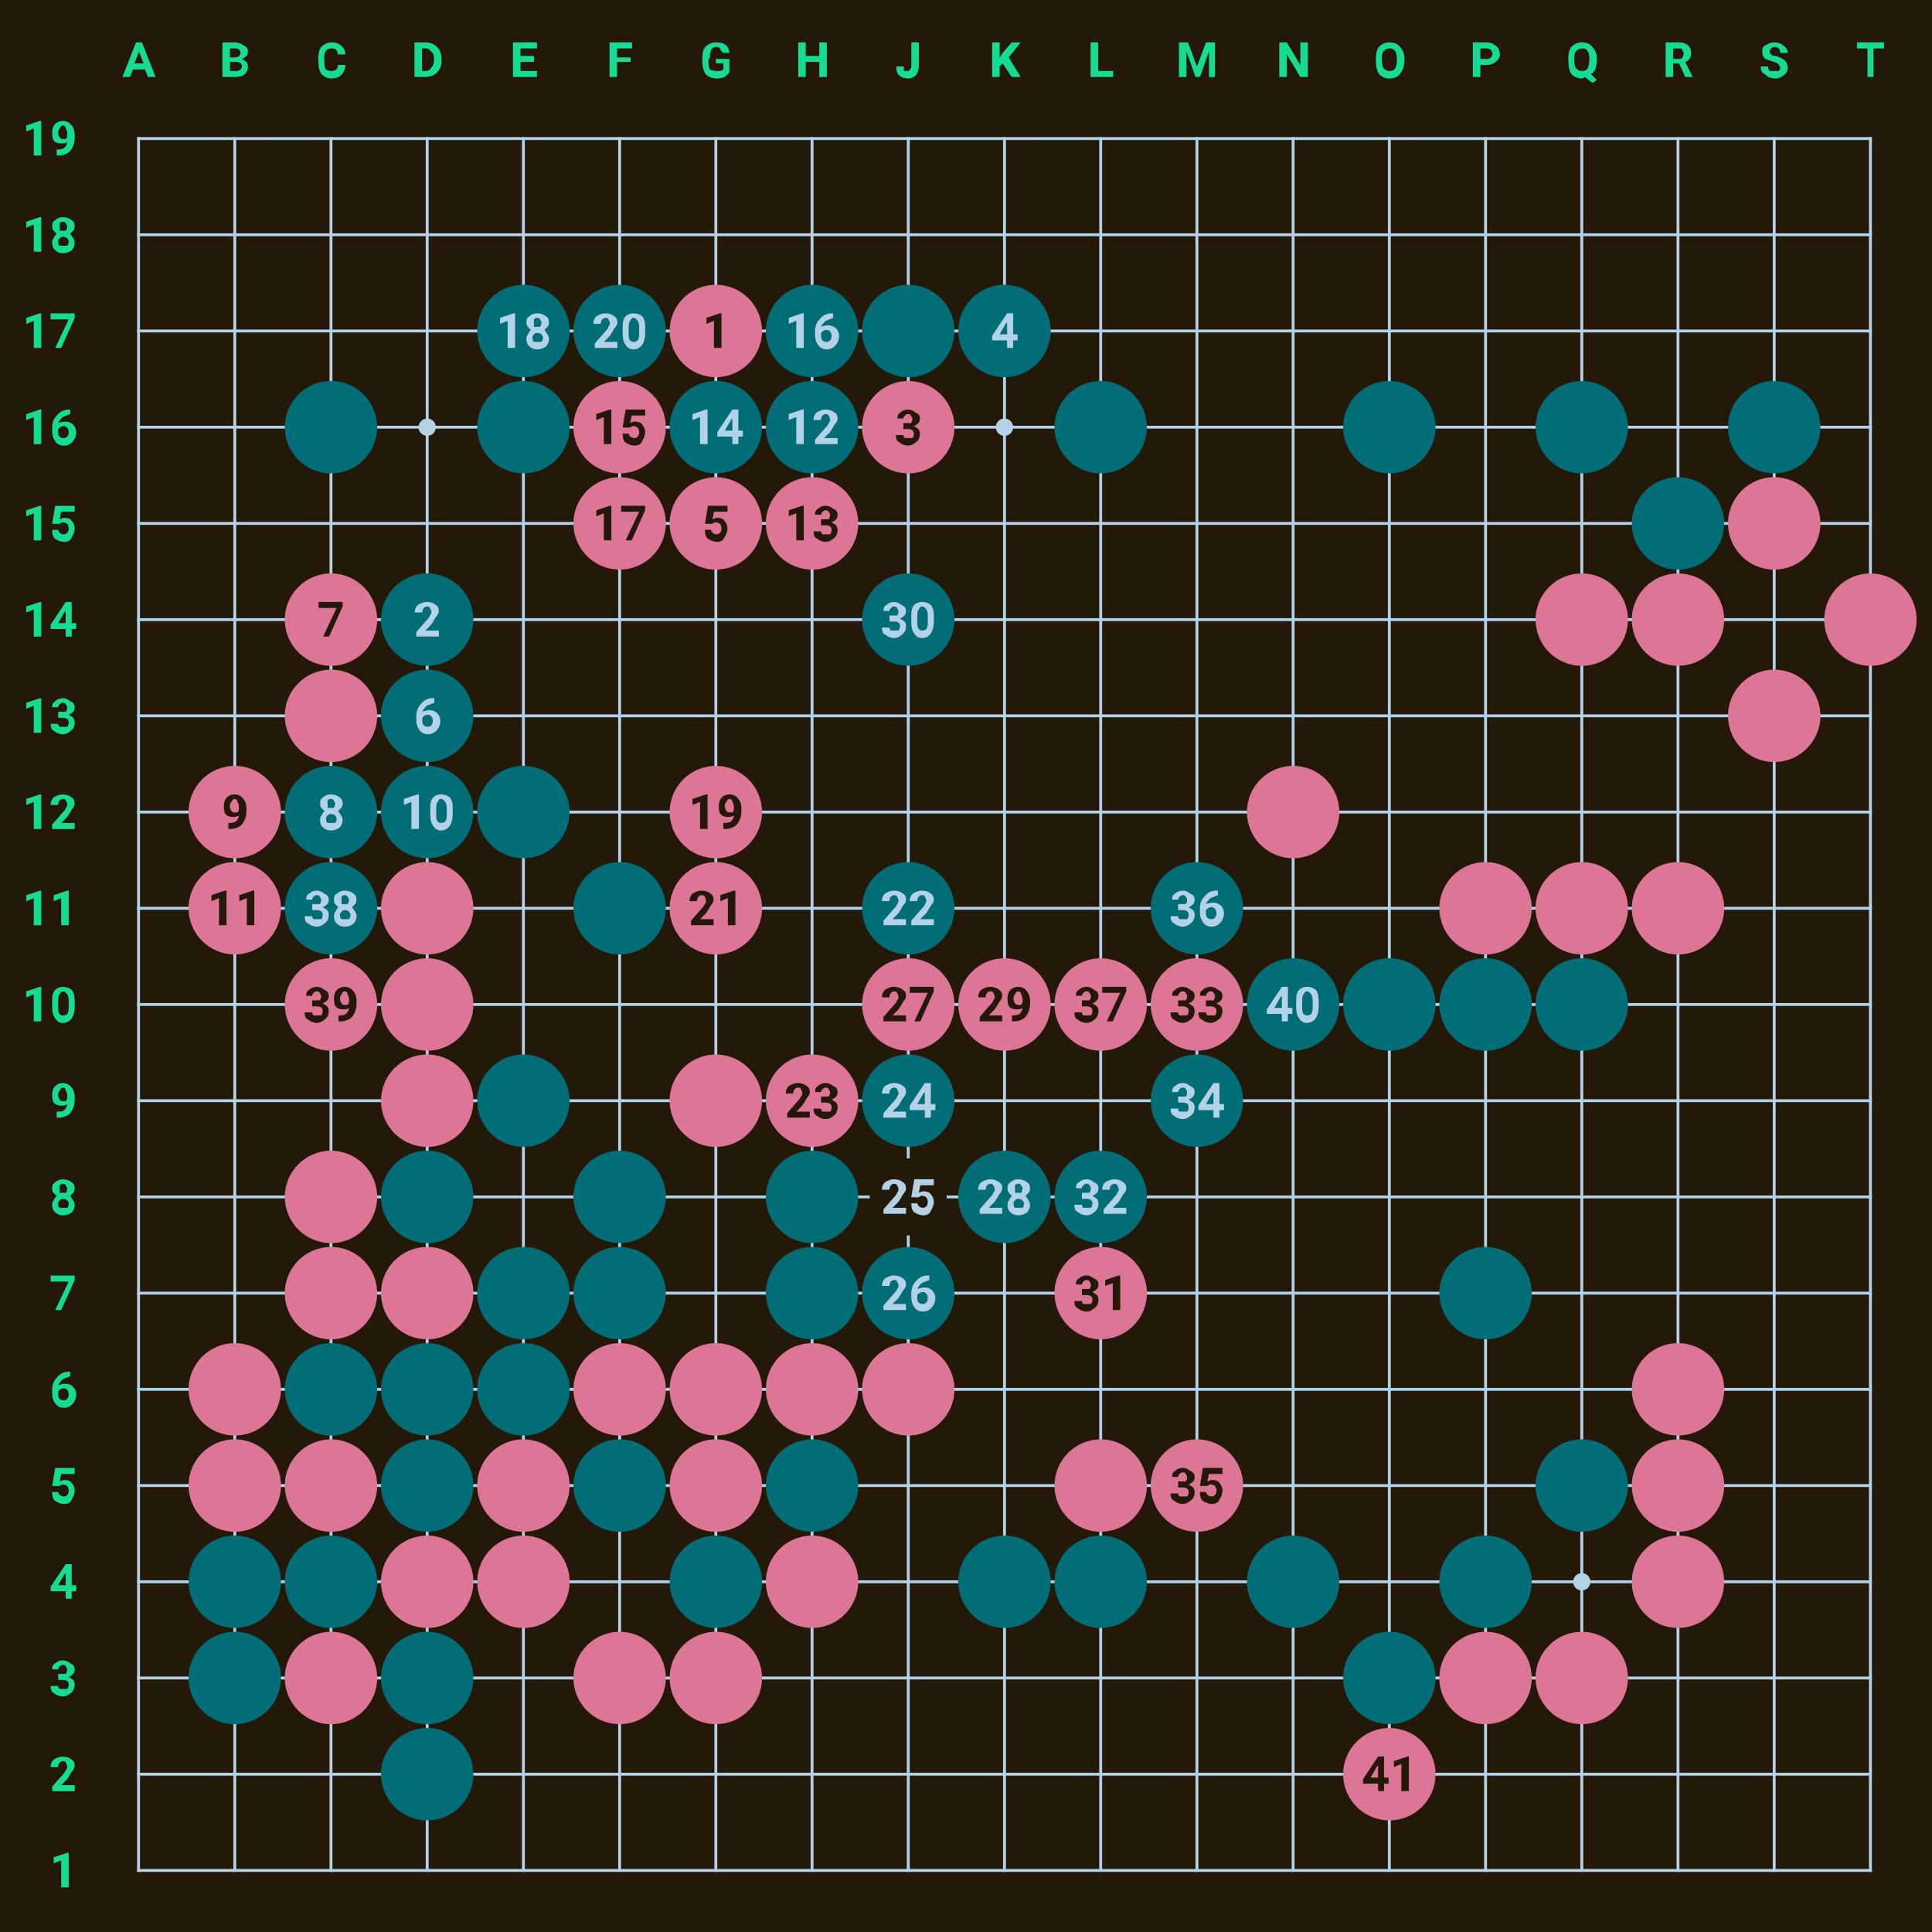
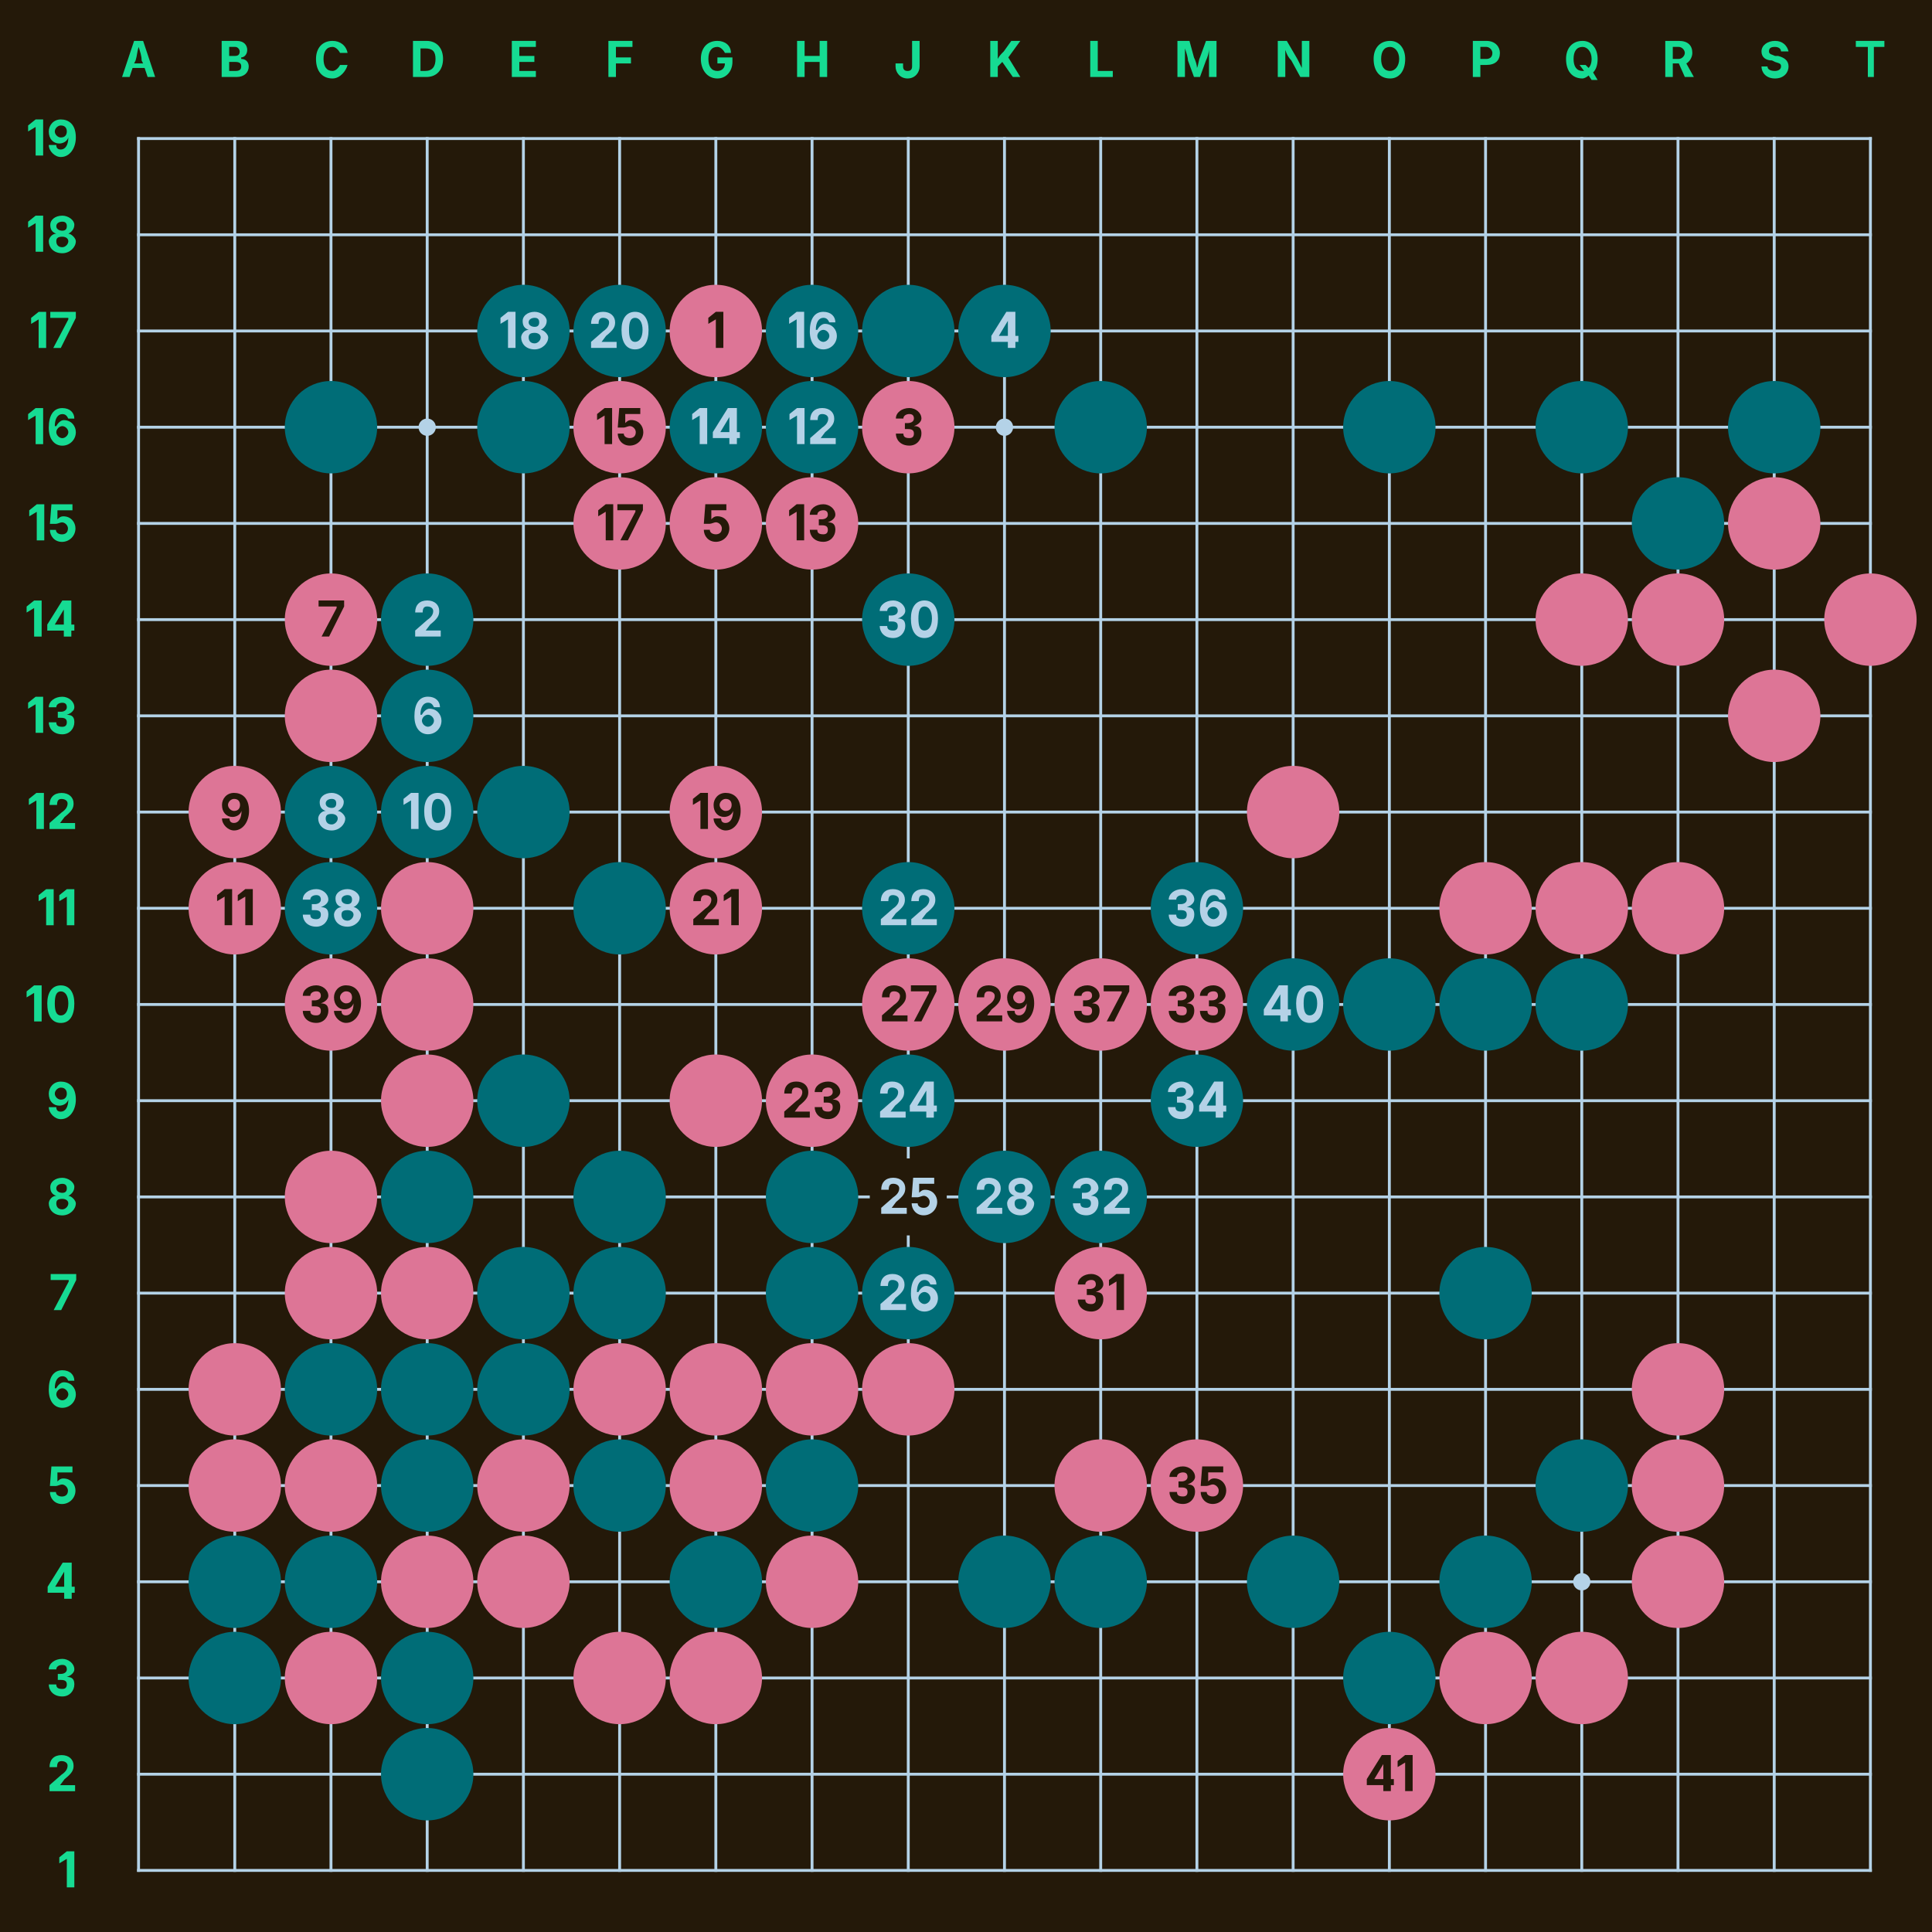
- <svg xmlns="http://www.w3.org/2000/svg" font-family="Roboto" font-size="0.5" font-weight="700" viewBox="0 0 800 800" width="800">
+ <svg xmlns="http://www.w3.org/2000/svg" font-family="Inter" font-size="0.5" font-weight="700" viewBox="0 0 800 800" width="800">
  <defs>
    <clipPath id="board-clip">
      <rect height="19" width="19" x="-0.5" y="-0.5" />
    </clipPath>
    <marker id="linehead" markerHeight="4" markerWidth="4" refX="2" refY="2">
      <circle cx="2" cy="2" r="2" />
    </marker>
    <marker id="arrowhead" markerHeight="5" markerWidth="7" orient="auto" refX="7" refY="2.5">
      <polygon points="0 0, 7 2.5, 0 5" />
    </marker>
  </defs>
  <rect fill="#241909" height="100%" width="100%" x="0" y="0" />
  <g id="diagram" transform="scale(39.8406, 39.8406)">
    <g id="board-view" transform="translate(1.44, 1.44)">
      <g clip-path="url(#board-clip)" id="goban">
        <g id="lines" stroke="#B4D2E7" stroke-linecap="square" stroke-width="0.03">
          <line x1="0" x2="0" y1="0" y2="18" />
          <line x1="1" x2="1" y1="0" y2="18" />
          <line x1="2" x2="2" y1="0" y2="18" />
          <line x1="3" x2="3" y1="0" y2="18" />
          <line x1="4" x2="4" y1="0" y2="18" />
          <line x1="5" x2="5" y1="0" y2="18" />
          <line x1="6" x2="6" y1="0" y2="18" />
          <line x1="7" x2="7" y1="0" y2="18" />
          <line x1="8" x2="8" y1="0" y2="18" />
          <line x1="9" x2="9" y1="0" y2="18" />
          <line x1="10" x2="10" y1="0" y2="18" />
          <line x1="11" x2="11" y1="0" y2="18" />
          <line x1="12" x2="12" y1="0" y2="18" />
          <line x1="13" x2="13" y1="0" y2="18" />
          <line x1="14" x2="14" y1="0" y2="18" />
          <line x1="15" x2="15" y1="0" y2="18" />
          <line x1="16" x2="16" y1="0" y2="18" />
          <line x1="17" x2="17" y1="0" y2="18" />
          <line x1="18" x2="18" y1="0" y2="18" />
          <line x1="0" x2="18" y1="0" y2="0" />
          <line x1="0" x2="18" y1="1" y2="1" />
          <line x1="0" x2="18" y1="2" y2="2" />
          <line x1="0" x2="18" y1="3" y2="3" />
          <line x1="0" x2="18" y1="4" y2="4" />
          <line x1="0" x2="18" y1="5" y2="5" />
          <line x1="0" x2="18" y1="6" y2="6" />
          <line x1="0" x2="18" y1="7" y2="7" />
          <line x1="0" x2="18" y1="8" y2="8" />
          <line x1="0" x2="18" y1="9" y2="9" />
          <line x1="0" x2="18" y1="10" y2="10" />
          <line x1="0" x2="18" y1="11" y2="11" />
          <line x1="0" x2="18" y1="12" y2="12" />
          <line x1="0" x2="18" y1="13" y2="13" />
          <line x1="0" x2="18" y1="14" y2="14" />
          <line x1="0" x2="18" y1="15" y2="15" />
          <line x1="0" x2="18" y1="16" y2="16" />
          <line x1="0" x2="18" y1="17" y2="17" />
          <line x1="0" x2="18" y1="18" y2="18" />
          <g fill="#B4D2E7" id="hoshi" stroke="none">
            <circle cx="3" cy="3" r="0.09" />
            <circle cx="3" cy="9" r="0.09" />
            <circle cx="3" cy="15" r="0.09" />
            <circle cx="9" cy="3" r="0.09" />
            <circle cx="9" cy="9" r="0.09" />
            <circle cx="9" cy="15" r="0.09" />
            <circle cx="15" cy="3" r="0.09" />
            <circle cx="15" cy="9" r="0.09" />
            <circle cx="15" cy="15" r="0.09" />
          </g>
        </g>
        <g id="stones" stroke="none">
          <circle cx="4" cy="2" fill="#006D77" r="0.48" />
          <circle cx="5" cy="2" fill="#006D77" r="0.48" />
          <circle cx="6" cy="2" fill="#DD7596" r="0.48" />
          <circle cx="7" cy="2" fill="#006D77" r="0.48" />
          <circle cx="8" cy="2" fill="#006D77" r="0.48" />
          <circle cx="9" cy="2" fill="#006D77" r="0.48" />
          <circle cx="2" cy="3" fill="#006D77" r="0.48" />
          <circle cx="4" cy="3" fill="#006D77" r="0.48" />
          <circle cx="5" cy="3" fill="#DD7596" r="0.48" />
          <circle cx="6" cy="3" fill="#006D77" r="0.48" />
          <circle cx="7" cy="3" fill="#006D77" r="0.48" />
          <circle cx="8" cy="3" fill="#DD7596" r="0.48" />
          <circle cx="10" cy="3" fill="#006D77" r="0.48" />
          <circle cx="13" cy="3" fill="#006D77" r="0.48" />
          <circle cx="15" cy="3" fill="#006D77" r="0.48" />
          <circle cx="17" cy="3" fill="#006D77" r="0.48" />
          <circle cx="5" cy="4" fill="#DD7596" r="0.48" />
          <circle cx="6" cy="4" fill="#DD7596" r="0.48" />
          <circle cx="7" cy="4" fill="#DD7596" r="0.48" />
          <circle cx="16" cy="4" fill="#006D77" r="0.48" />
          <circle cx="17" cy="4" fill="#DD7596" r="0.48" />
          <circle cx="2" cy="5" fill="#DD7596" r="0.48" />
          <circle cx="3" cy="5" fill="#006D77" r="0.48" />
          <circle cx="8" cy="5" fill="#006D77" r="0.48" />
          <circle cx="15" cy="5" fill="#DD7596" r="0.48" />
          <circle cx="16" cy="5" fill="#DD7596" r="0.48" />
          <circle cx="18" cy="5" fill="#DD7596" r="0.48" />
          <circle cx="2" cy="6" fill="#DD7596" r="0.48" />
          <circle cx="3" cy="6" fill="#006D77" r="0.48" />
          <circle cx="17" cy="6" fill="#DD7596" r="0.48" />
          <circle cx="1" cy="7" fill="#DD7596" r="0.48" />
          <circle cx="2" cy="7" fill="#006D77" r="0.48" />
          <circle cx="3" cy="7" fill="#006D77" r="0.48" />
          <circle cx="4" cy="7" fill="#006D77" r="0.48" />
          <circle cx="6" cy="7" fill="#DD7596" r="0.48" />
          <circle cx="12" cy="7" fill="#DD7596" r="0.48" />
          <circle cx="1" cy="8" fill="#DD7596" r="0.48" />
          <circle cx="2" cy="8" fill="#006D77" r="0.48" />
          <circle cx="3" cy="8" fill="#DD7596" r="0.48" />
          <circle cx="5" cy="8" fill="#006D77" r="0.48" />
          <circle cx="6" cy="8" fill="#DD7596" r="0.48" />
          <circle cx="8" cy="8" fill="#006D77" r="0.48" />
          <circle cx="11" cy="8" fill="#006D77" r="0.48" />
          <circle cx="14" cy="8" fill="#DD7596" r="0.48" />
          <circle cx="15" cy="8" fill="#DD7596" r="0.48" />
          <circle cx="16" cy="8" fill="#DD7596" r="0.48" />
          <circle cx="2" cy="9" fill="#DD7596" r="0.48" />
          <circle cx="3" cy="9" fill="#DD7596" r="0.48" />
          <circle cx="8" cy="9" fill="#DD7596" r="0.48" />
          <circle cx="9" cy="9" fill="#DD7596" r="0.48" />
          <circle cx="10" cy="9" fill="#DD7596" r="0.48" />
          <circle cx="11" cy="9" fill="#DD7596" r="0.48" />
          <circle cx="12" cy="9" fill="#006D77" r="0.48" />
          <circle cx="13" cy="9" fill="#006D77" r="0.48" />
          <circle cx="14" cy="9" fill="#006D77" r="0.48" />
          <circle cx="15" cy="9" fill="#006D77" r="0.48" />
          <circle cx="3" cy="10" fill="#DD7596" r="0.48" />
          <circle cx="4" cy="10" fill="#006D77" r="0.48" />
          <circle cx="6" cy="10" fill="#DD7596" r="0.48" />
          <circle cx="7" cy="10" fill="#DD7596" r="0.48" />
          <circle cx="8" cy="10" fill="#006D77" r="0.48" />
          <circle cx="11" cy="10" fill="#006D77" r="0.48" />
          <circle cx="2" cy="11" fill="#DD7596" r="0.48" />
          <circle cx="3" cy="11" fill="#006D77" r="0.48" />
          <circle cx="5" cy="11" fill="#006D77" r="0.48" />
          <circle cx="7" cy="11" fill="#006D77" r="0.48" />
          <circle cx="9" cy="11" fill="#006D77" r="0.48" />
          <circle cx="10" cy="11" fill="#006D77" r="0.48" />
          <circle cx="2" cy="12" fill="#DD7596" r="0.48" />
          <circle cx="3" cy="12" fill="#DD7596" r="0.48" />
          <circle cx="4" cy="12" fill="#006D77" r="0.48" />
          <circle cx="5" cy="12" fill="#006D77" r="0.48" />
          <circle cx="7" cy="12" fill="#006D77" r="0.48" />
          <circle cx="8" cy="12" fill="#006D77" r="0.48" />
          <circle cx="10" cy="12" fill="#DD7596" r="0.48" />
          <circle cx="14" cy="12" fill="#006D77" r="0.48" />
          <circle cx="1" cy="13" fill="#DD7596" r="0.48" />
          <circle cx="2" cy="13" fill="#006D77" r="0.48" />
          <circle cx="3" cy="13" fill="#006D77" r="0.48" />
          <circle cx="4" cy="13" fill="#006D77" r="0.48" />
          <circle cx="5" cy="13" fill="#DD7596" r="0.48" />
          <circle cx="6" cy="13" fill="#DD7596" r="0.48" />
          <circle cx="7" cy="13" fill="#DD7596" r="0.48" />
          <circle cx="8" cy="13" fill="#DD7596" r="0.48" />
          <circle cx="16" cy="13" fill="#DD7596" r="0.48" />
          <circle cx="1" cy="14" fill="#DD7596" r="0.48" />
          <circle cx="2" cy="14" fill="#DD7596" r="0.48" />
          <circle cx="3" cy="14" fill="#006D77" r="0.48" />
          <circle cx="4" cy="14" fill="#DD7596" r="0.48" />
          <circle cx="5" cy="14" fill="#006D77" r="0.48" />
          <circle cx="6" cy="14" fill="#DD7596" r="0.48" />
          <circle cx="7" cy="14" fill="#006D77" r="0.48" />
          <circle cx="10" cy="14" fill="#DD7596" r="0.48" />
          <circle cx="11" cy="14" fill="#DD7596" r="0.48" />
          <circle cx="15" cy="14" fill="#006D77" r="0.48" />
          <circle cx="16" cy="14" fill="#DD7596" r="0.48" />
          <circle cx="1" cy="15" fill="#006D77" r="0.48" />
          <circle cx="2" cy="15" fill="#006D77" r="0.48" />
          <circle cx="3" cy="15" fill="#DD7596" r="0.48" />
          <circle cx="4" cy="15" fill="#DD7596" r="0.48" />
          <circle cx="6" cy="15" fill="#006D77" r="0.48" />
          <circle cx="7" cy="15" fill="#DD7596" r="0.48" />
          <circle cx="9" cy="15" fill="#006D77" r="0.48" />
          <circle cx="10" cy="15" fill="#006D77" r="0.48" />
          <circle cx="12" cy="15" fill="#006D77" r="0.48" />
          <circle cx="14" cy="15" fill="#006D77" r="0.48" />
          <circle cx="16" cy="15" fill="#DD7596" r="0.48" />
          <circle cx="1" cy="16" fill="#006D77" r="0.48" />
          <circle cx="2" cy="16" fill="#DD7596" r="0.48" />
          <circle cx="3" cy="16" fill="#006D77" r="0.48" />
          <circle cx="5" cy="16" fill="#DD7596" r="0.48" />
          <circle cx="6" cy="16" fill="#DD7596" r="0.48" />
          <circle cx="13" cy="16" fill="#006D77" r="0.48" />
          <circle cx="14" cy="16" fill="#DD7596" r="0.48" />
          <circle cx="15" cy="16" fill="#DD7596" r="0.48" />
          <circle cx="3" cy="17" fill="#006D77" r="0.48" />
          <circle cx="13" cy="17" fill="#DD7596" r="0.48" />
        </g>
        <g id="move-numbers" text-anchor="middle">
          <g>
            <text dy="0.35em" fill="#241909" x="6" y="2">1</text>
          </g>
          <g>
            <text dy="0.35em" fill="#B4D2E7" x="3" y="5">2</text>
          </g>
          <g>
            <text dy="0.35em" fill="#241909" x="8" y="3">3</text>
          </g>
          <g>
            <text dy="0.35em" fill="#B4D2E7" x="9" y="2">4</text>
          </g>
          <g>
            <text dy="0.35em" fill="#241909" x="6" y="4">5</text>
          </g>
          <g>
            <text dy="0.35em" fill="#B4D2E7" x="3" y="6">6</text>
          </g>
          <g>
            <text dy="0.35em" fill="#241909" x="2" y="5">7</text>
          </g>
          <g>
            <text dy="0.35em" fill="#B4D2E7" x="2" y="7">8</text>
          </g>
          <g>
            <text dy="0.35em" fill="#241909" x="1" y="7">9</text>
          </g>
          <g>
            <text dy="0.35em" fill="#B4D2E7" x="3" y="7">10</text>
          </g>
          <g>
            <text dy="0.35em" fill="#241909" x="1" y="8">11</text>
          </g>
          <g>
            <text dy="0.35em" fill="#B4D2E7" x="7" y="3">12</text>
          </g>
          <g>
            <text dy="0.35em" fill="#241909" x="7" y="4">13</text>
          </g>
          <g>
            <text dy="0.35em" fill="#B4D2E7" x="6" y="3">14</text>
          </g>
          <g>
            <text dy="0.35em" fill="#241909" x="5" y="3">15</text>
          </g>
          <g>
            <text dy="0.35em" fill="#B4D2E7" x="7" y="2">16</text>
          </g>
          <g>
            <text dy="0.35em" fill="#241909" x="5" y="4">17</text>
          </g>
          <g>
            <text dy="0.35em" fill="#B4D2E7" x="4" y="2">18</text>
          </g>
          <g>
            <text dy="0.35em" fill="#241909" x="6" y="7">19</text>
          </g>
          <g>
            <text dy="0.35em" fill="#B4D2E7" x="5" y="2">20</text>
          </g>
          <g>
            <text dy="0.35em" fill="#241909" x="6" y="8">21</text>
          </g>
          <g>
            <text dy="0.35em" fill="#B4D2E7" x="8" y="8">22</text>
          </g>
          <g>
            <text dy="0.35em" fill="#241909" x="7" y="10">23</text>
          </g>
          <g>
            <text dy="0.35em" fill="#B4D2E7" x="8" y="10">24</text>
          </g>
          <g>
            <rect fill="#241909" height="0.8" width="0.8" x="7.6" y="10.6" />
            <text dy="0.35em" fill="#B4D2E7" x="8" y="11">25</text>
          </g>
          <g>
            <text dy="0.35em" fill="#B4D2E7" x="8" y="12">26</text>
          </g>
          <g>
            <text dy="0.35em" fill="#241909" x="8" y="9">27</text>
          </g>
          <g>
            <text dy="0.35em" fill="#B4D2E7" x="9" y="11">28</text>
          </g>
          <g>
            <text dy="0.35em" fill="#241909" x="9" y="9">29</text>
          </g>
          <g>
            <text dy="0.35em" fill="#B4D2E7" x="8" y="5">30</text>
          </g>
          <g>
            <text dy="0.35em" fill="#241909" x="10" y="12">31</text>
          </g>
          <g>
            <text dy="0.35em" fill="#B4D2E7" x="10" y="11">32</text>
          </g>
          <g>
            <text dy="0.35em" fill="#241909" x="11" y="9">33</text>
          </g>
          <g>
            <text dy="0.35em" fill="#B4D2E7" x="11" y="10">34</text>
          </g>
          <g>
            <text dy="0.35em" fill="#241909" x="11" y="14">35</text>
          </g>
          <g>
            <text dy="0.35em" fill="#B4D2E7" x="11" y="8">36</text>
          </g>
          <g>
            <text dy="0.35em" fill="#241909" x="10" y="9">37</text>
          </g>
          <g>
            <text dy="0.35em" fill="#B4D2E7" x="2" y="8">38</text>
          </g>
          <g>
            <text dy="0.35em" fill="#241909" x="2" y="9">39</text>
          </g>
          <g>
            <text dy="0.35em" fill="#B4D2E7" x="12" y="9">40</text>
          </g>
          <g>
            <text dy="0.35em" fill="#241909" x="13" y="17">41</text>
          </g>
        </g>
+         <g id="markup-marks" />
+         <g id="markup-triangles" />
+         <g id="markup-circles" />
+         <g id="markup-squares" />
+         <g id="markup-selected" />
+         <g id="markup-dimmed" />
+         <g id="markup-labels" />
+         <g id="markup-lines" marker-end="url(#linehead)" marker-start="url(#linehead)" stroke="black" stroke-width="0.03" />
+         <g id="markup-arrows" marker-end="url(#arrowhead)" stroke="black" stroke-width="0.03" />
      </g>
    </g>
    <g fill="#16DB93" id="board-labels" transform="translate(0.8, 0.8)">
      <g text-anchor="middle">
        <text x="0.64" y="0">A</text>
        <text x="1.64" y="0">B</text>
        <text x="2.64" y="0">C</text>
        <text x="3.64" y="0">D</text>
        <text x="4.64" y="0">E</text>
        <text x="5.64" y="0">F</text>
        <text x="6.64" y="0">G</text>
        <text x="7.64" y="0">H</text>
        <text x="8.64" y="0">J</text>
        <text x="9.64" y="0">K</text>
        <text x="10.64" y="0">L</text>
        <text x="11.64" y="0">M</text>
        <text x="12.64" y="0">N</text>
        <text x="13.64" y="0">O</text>
        <text x="14.64" y="0">P</text>
        <text x="15.64" y="0">Q</text>
        <text x="16.64" y="0">R</text>
        <text x="17.64" y="0">S</text>
        <text x="18.64" y="0">T</text>
      </g>
      <g text-anchor="end">
        <text dy="0.35em" x="0" y="18.64">1</text>
        <text dy="0.35em" x="0" y="17.64">2</text>
        <text dy="0.35em" x="0" y="16.64">3</text>
        <text dy="0.35em" x="0" y="15.64">4</text>
        <text dy="0.35em" x="0" y="14.64">5</text>
        <text dy="0.35em" x="0" y="13.64">6</text>
        <text dy="0.35em" x="0" y="12.64">7</text>
        <text dy="0.35em" x="0" y="11.64">8</text>
        <text dy="0.35em" x="0" y="10.64">9</text>
        <text dy="0.35em" x="0" y="9.64">10</text>
        <text dy="0.35em" x="0" y="8.64">11</text>
        <text dy="0.35em" x="0" y="7.64">12</text>
        <text dy="0.35em" x="0" y="6.64">13</text>
        <text dy="0.35em" x="0" y="5.64">14</text>
        <text dy="0.35em" x="0" y="4.64">15</text>
        <text dy="0.35em" x="0" y="3.64">16</text>
        <text dy="0.35em" x="0" y="2.64">17</text>
        <text dy="0.35em" x="0" y="1.64">18</text>
        <text dy="0.35em" x="0" y="0.64">19</text>
      </g>
    </g>
  </g>
</svg>
